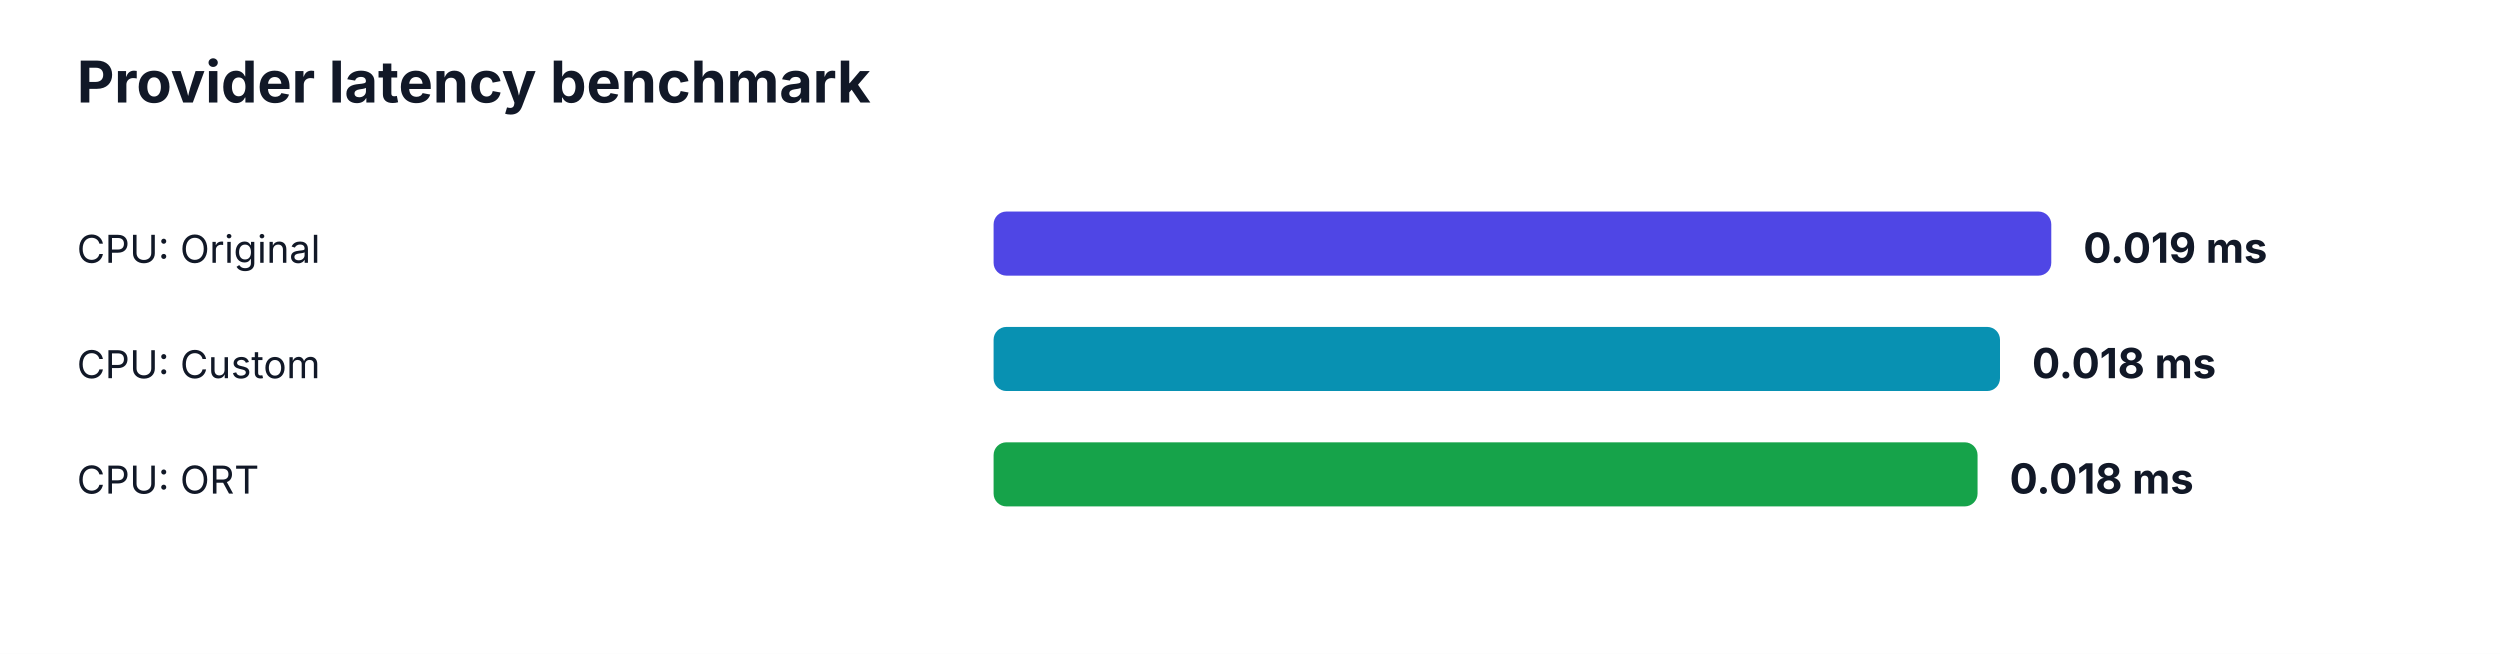
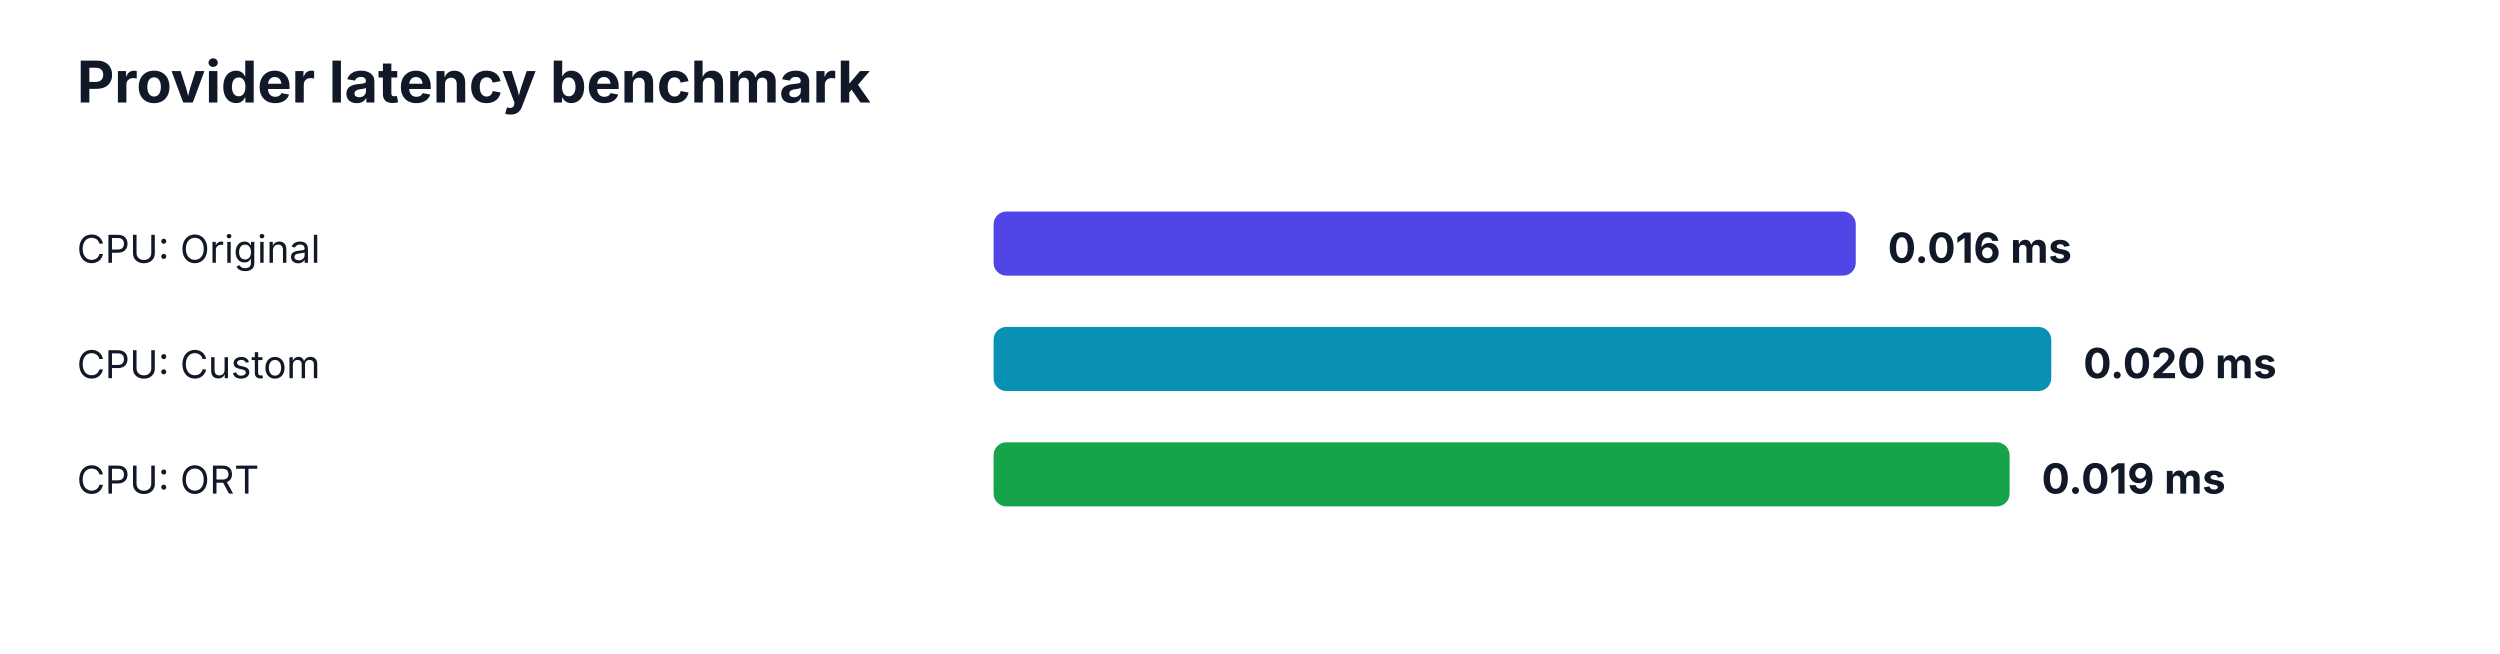
<svg xmlns="http://www.w3.org/2000/svg" width="780" height="204" viewBox="0 0 780 204" role="img">
  <rect width="100%" height="100%" fill="white" />
  <text x="24" y="32" font-family="Inter, ui-sans-serif, system-ui, -apple-system, BlinkMacSystemFont, Segoe UI, sans-serif" font-size="18" font-weight="700" fill="#111827">Provider latency benchmark</text>
  <text x="24" y="82" font-family="Inter, ui-sans-serif, system-ui, -apple-system, BlinkMacSystemFont, Segoe UI, sans-serif" font-size="12" font-weight="400" fill="#111827">CPU: Original</text>
-   <rect x="310" y="66" width="330" height="20" rx="4" fill="#4f46e5" />
-   <text x="650" y="82" font-family="Inter, ui-sans-serif, system-ui, -apple-system, BlinkMacSystemFont, Segoe UI, sans-serif" font-size="13" font-weight="700" fill="#111827">0.019 ms</text>
+   <rect x="310" y="66" width="269" height="20" rx="4" fill="#4f46e5" />
+   <text x="589" y="82" font-family="Inter, ui-sans-serif, system-ui, -apple-system, BlinkMacSystemFont, Segoe UI, sans-serif" font-size="13" font-weight="700" fill="#111827">0.016 ms</text>
  <text x="24" y="118" font-family="Inter, ui-sans-serif, system-ui, -apple-system, BlinkMacSystemFont, Segoe UI, sans-serif" font-size="12" font-weight="400" fill="#111827">CPU: Custom</text>
-   <rect x="310" y="102" width="314" height="20" rx="4" fill="#0891b2" />
-   <text x="634" y="118" font-family="Inter, ui-sans-serif, system-ui, -apple-system, BlinkMacSystemFont, Segoe UI, sans-serif" font-size="13" font-weight="700" fill="#111827">0.018 ms</text>
+   <rect x="310" y="102" width="330" height="20" rx="4" fill="#0891b2" />
+   <text x="650" y="118" font-family="Inter, ui-sans-serif, system-ui, -apple-system, BlinkMacSystemFont, Segoe UI, sans-serif" font-size="13" font-weight="700" fill="#111827">0.020 ms</text>
  <text x="24" y="154" font-family="Inter, ui-sans-serif, system-ui, -apple-system, BlinkMacSystemFont, Segoe UI, sans-serif" font-size="12" font-weight="400" fill="#111827">CPU: ORT</text>
-   <rect x="310" y="138" width="307" height="20" rx="4" fill="#16a34a" />
-   <text x="627" y="154" font-family="Inter, ui-sans-serif, system-ui, -apple-system, BlinkMacSystemFont, Segoe UI, sans-serif" font-size="13" font-weight="700" fill="#111827">0.018 ms</text>
+   <rect x="310" y="138" width="317" height="20" rx="4" fill="#16a34a" />
+   <text x="637" y="154" font-family="Inter, ui-sans-serif, system-ui, -apple-system, BlinkMacSystemFont, Segoe UI, sans-serif" font-size="13" font-weight="700" fill="#111827">0.019 ms</text>
</svg>
